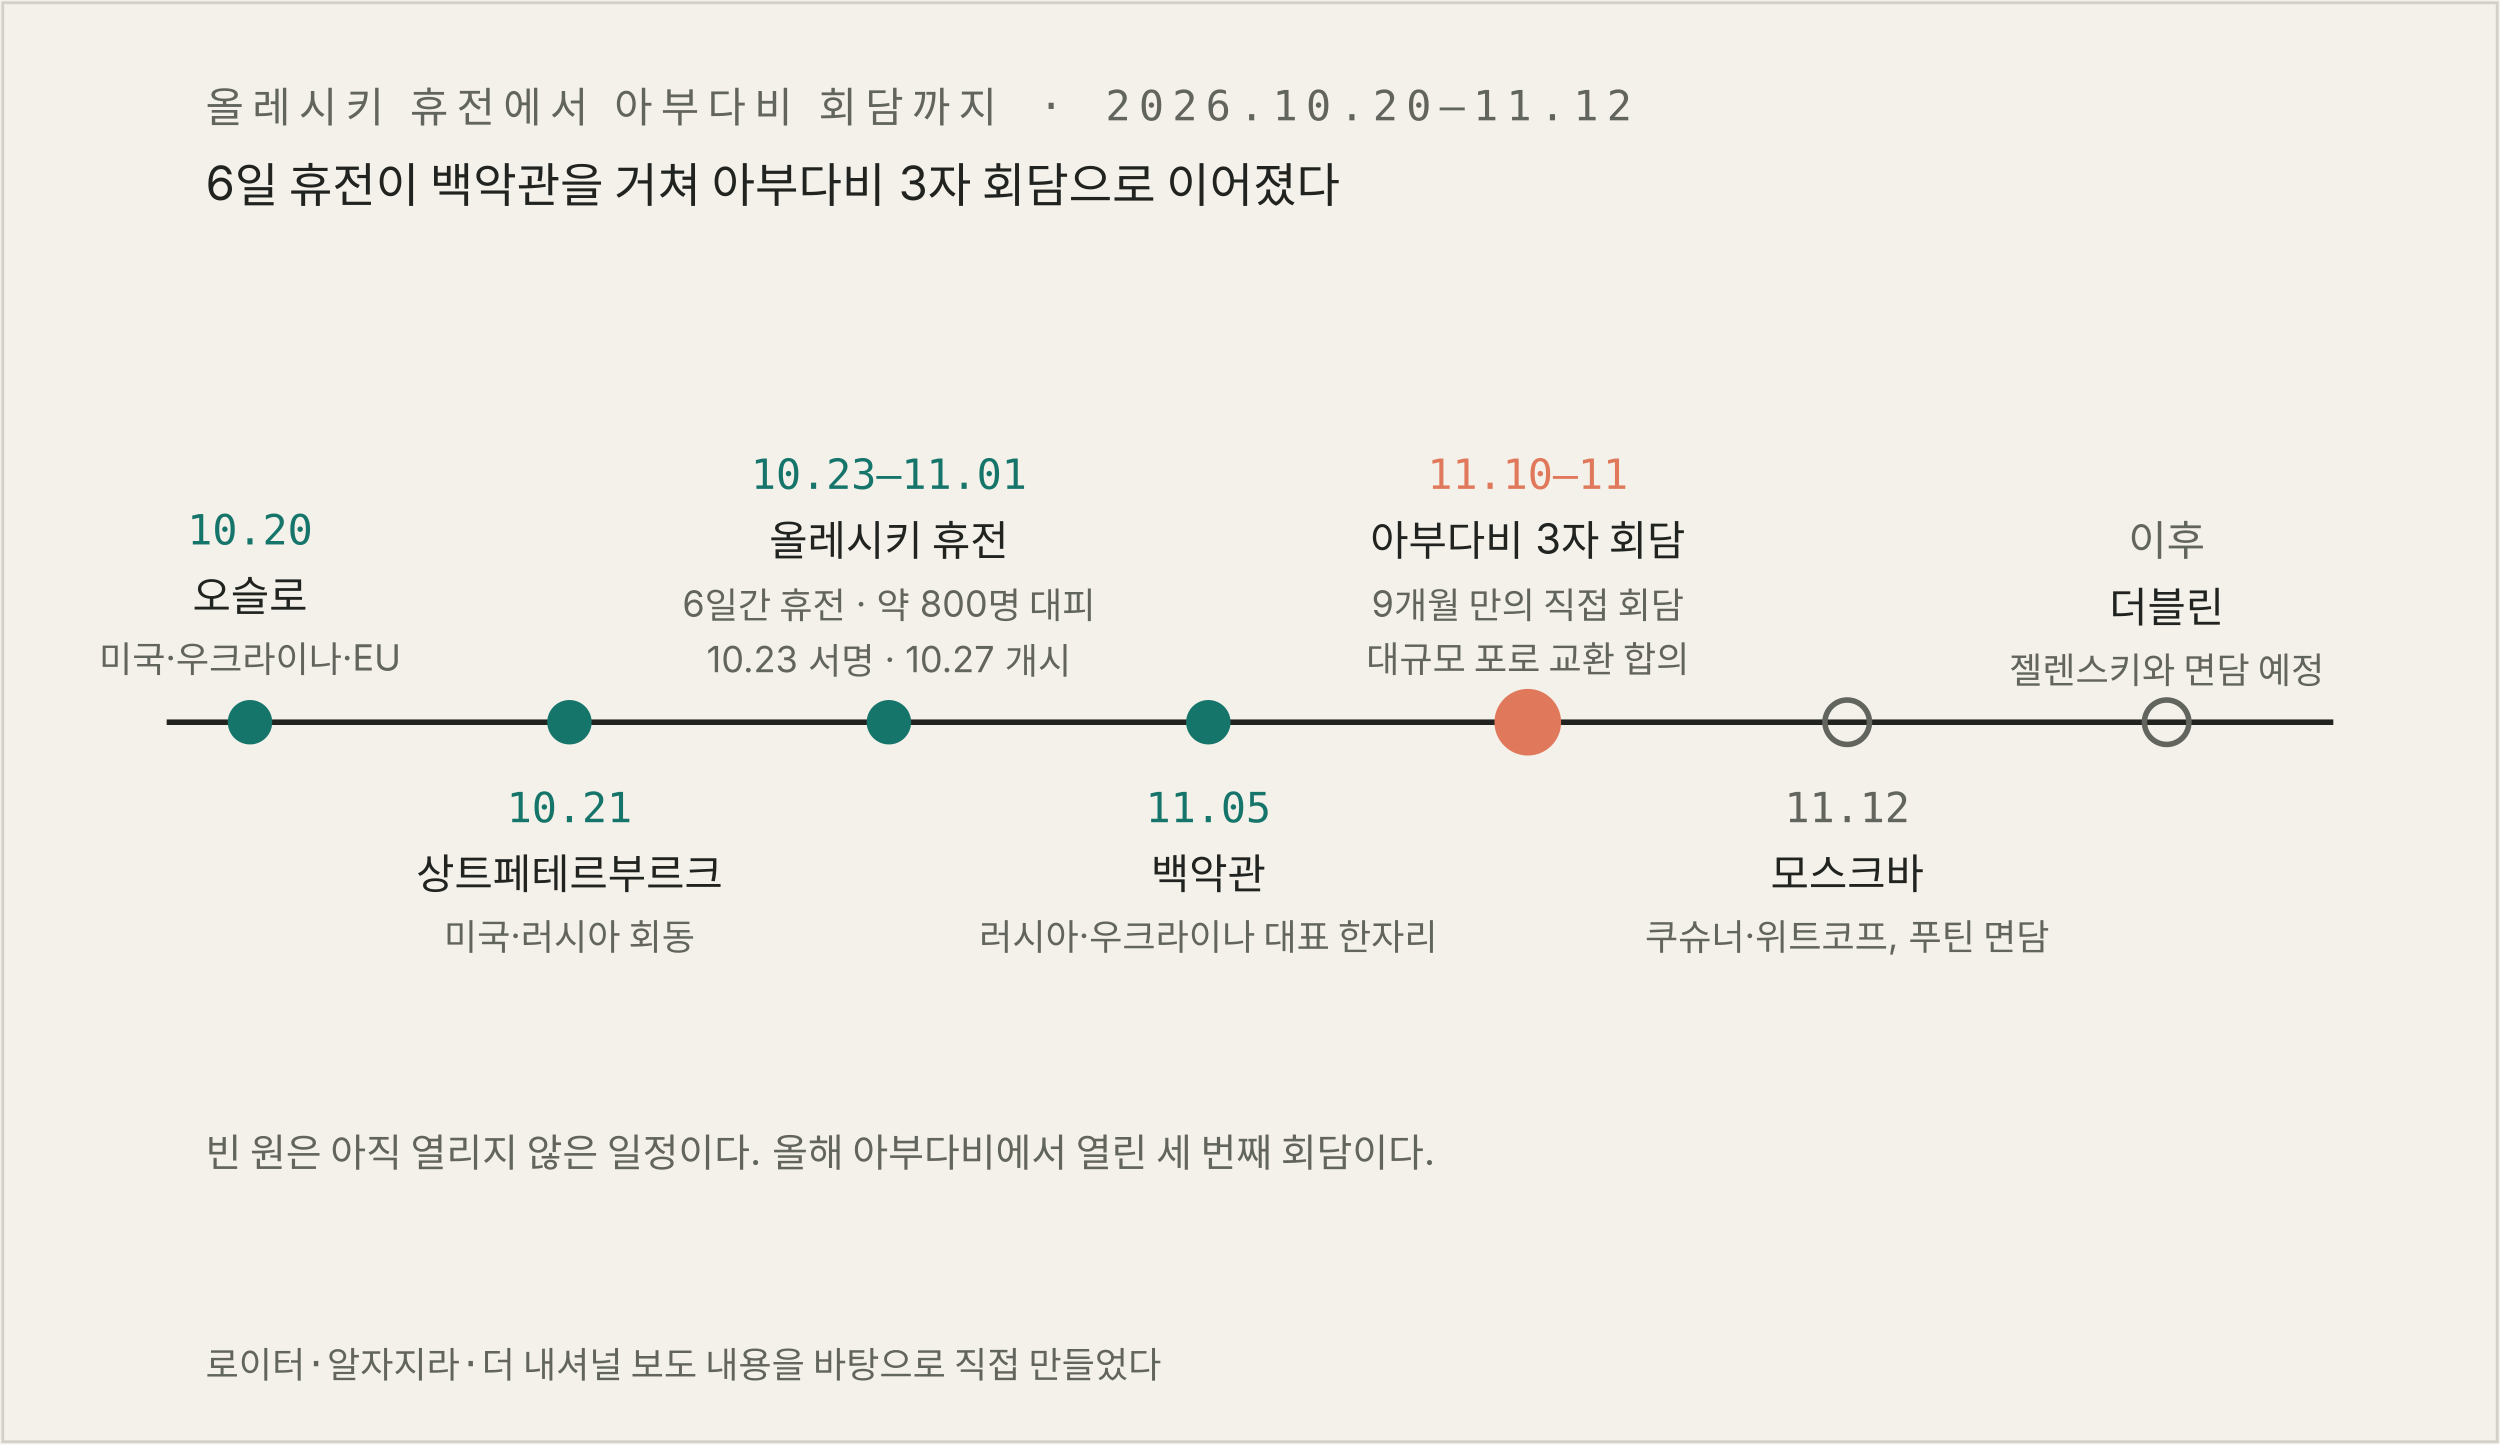
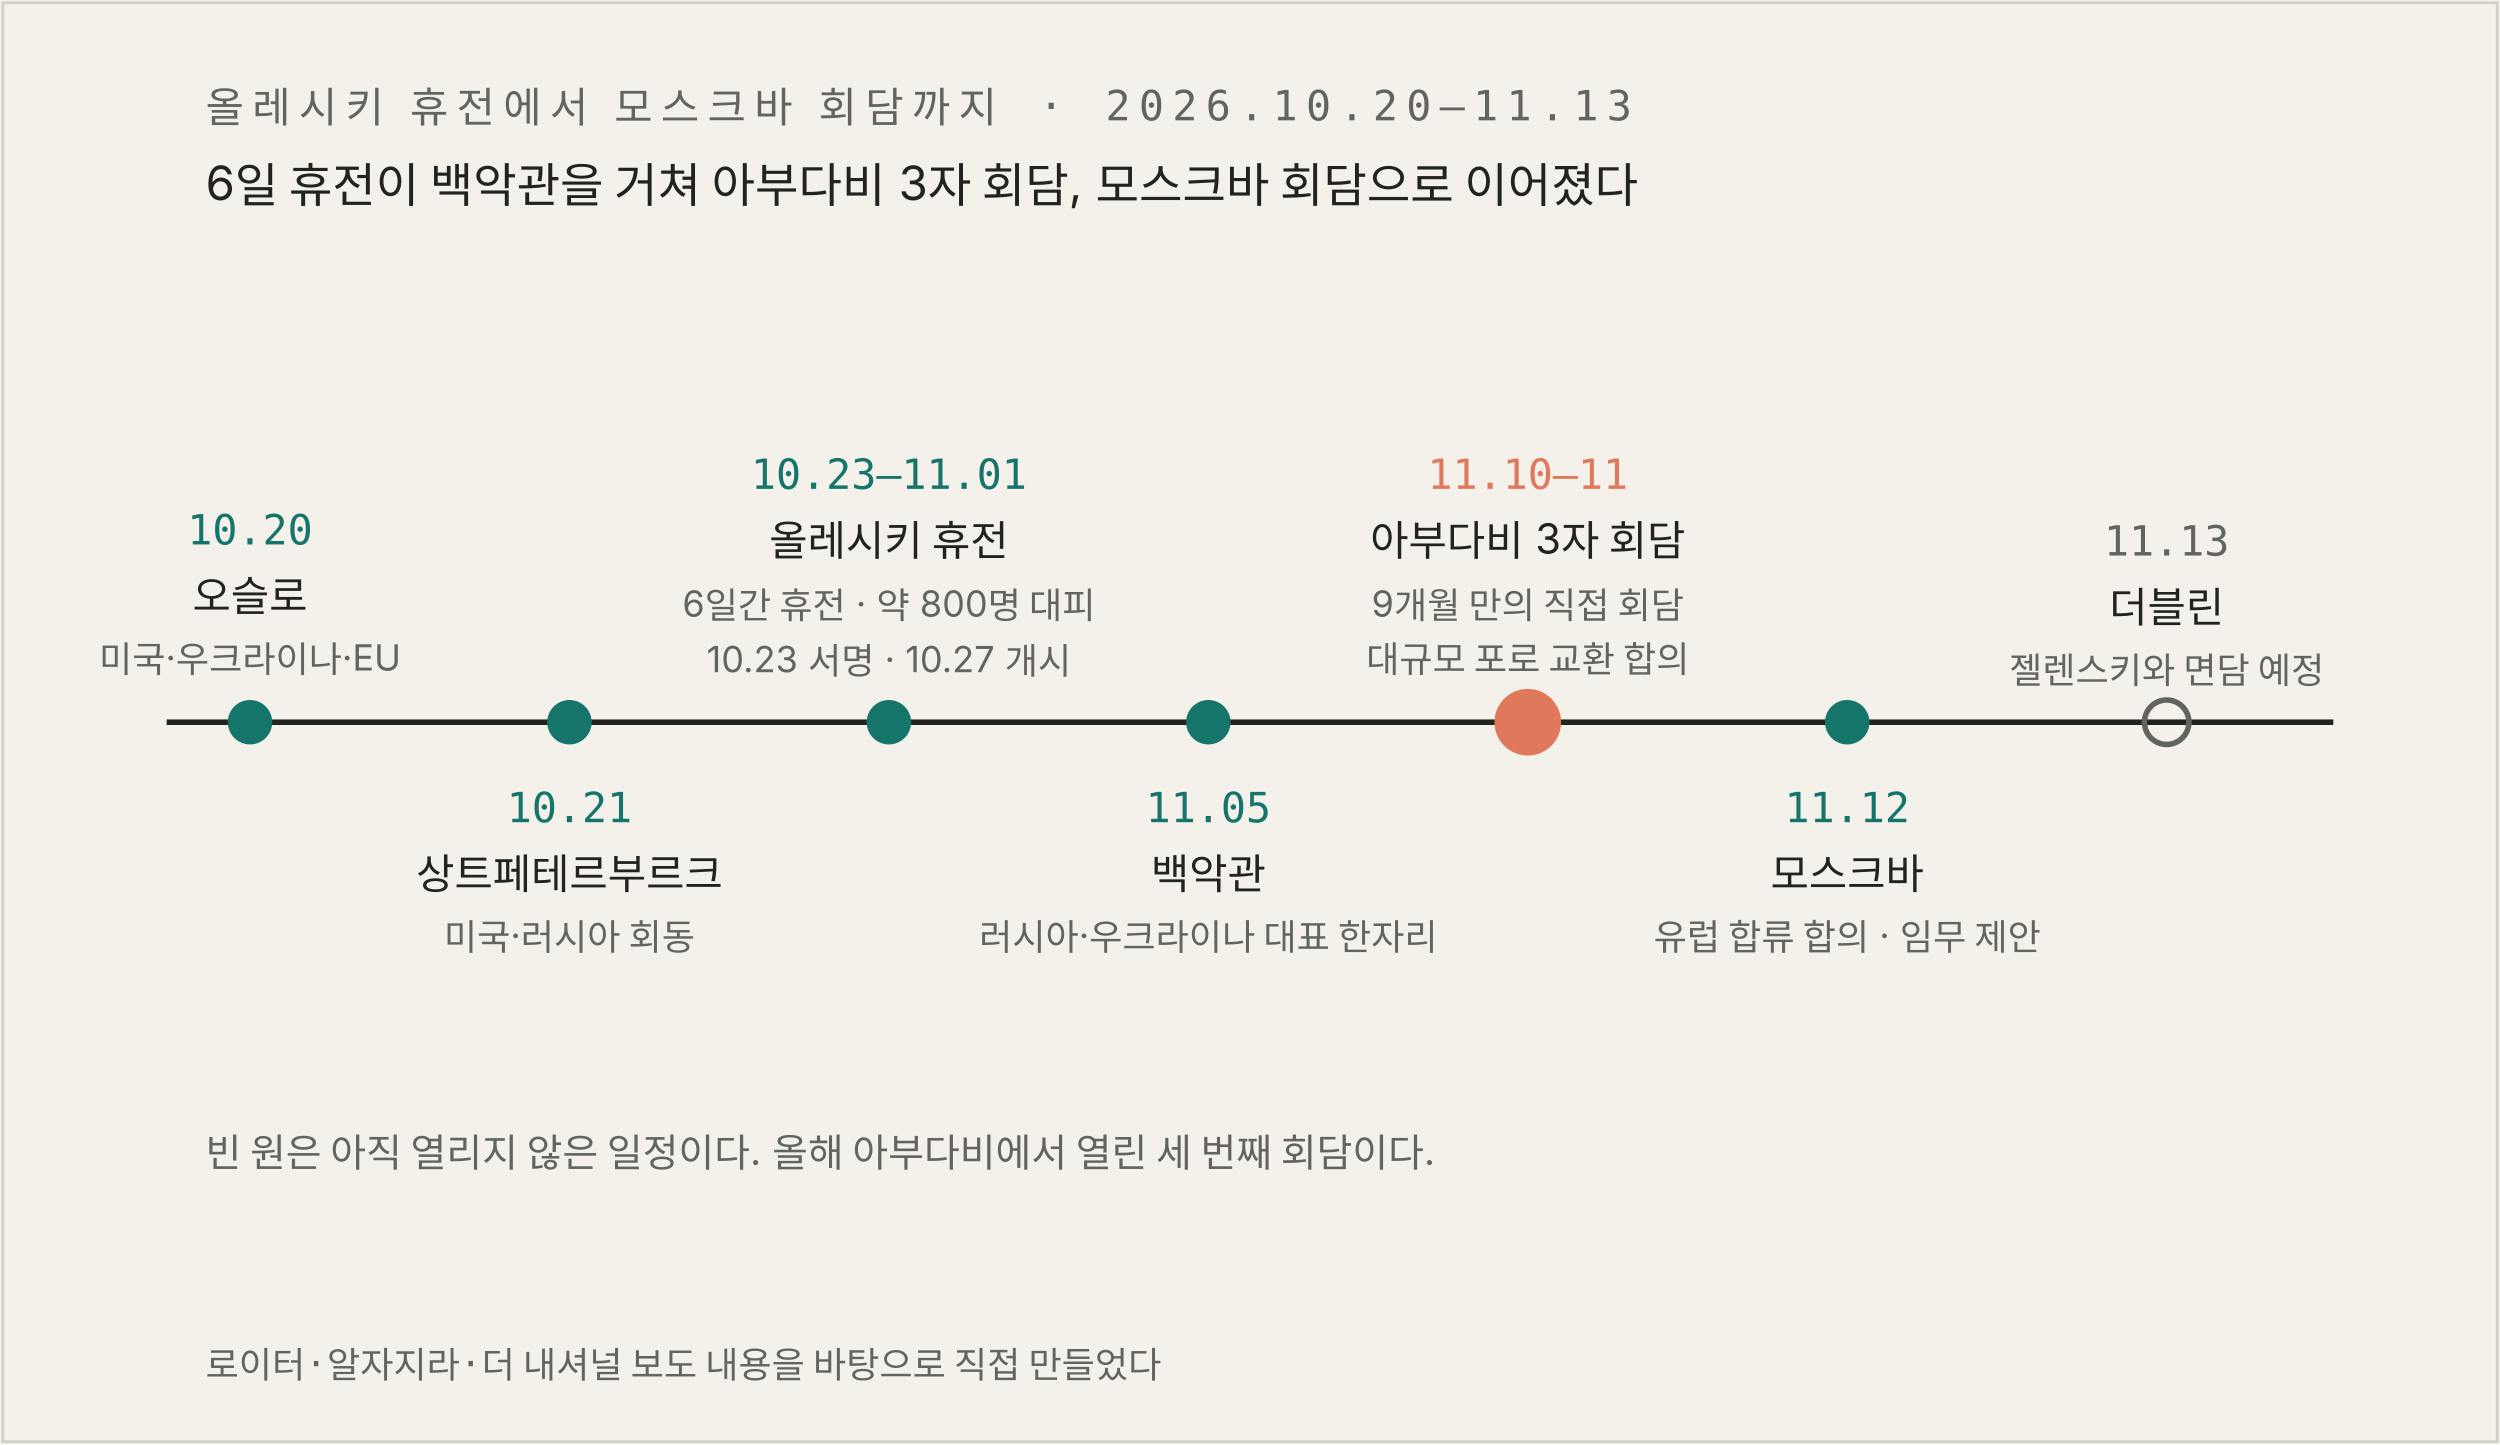
<svg xmlns="http://www.w3.org/2000/svg" viewBox="0 0 900 520" width="900" height="520" role="img">
  <rect width="900" height="520" fill="#f4f1ea" />
  <rect x="1" y="1" width="898" height="518" fill="none" stroke="rgba(32,35,31,.16)" />
-   <text x="74" y="44" font-family="'IBM Plex Mono',ui-monospace,monospace" font-size="15" letter-spacing="3" fill="#62655d">올레시키 휴전에서 아부다비 회담까지 · 2026.10.20–11.12</text>
-   <text x="74" y="72" font-family="'IBM Plex Sans KR',-apple-system,'Apple SD Gothic Neo','Malgun Gothic',sans-serif" font-size="17" fill="#20231f">6일 휴전이 백악관을 거쳐 아부다비 3자 회담으로 이어졌다</text>
+   <text x="74" y="44" font-family="'IBM Plex Mono',ui-monospace,monospace" font-size="15" letter-spacing="3" fill="#62655d">올레시키 휴전에서 모스크바 회담까지 · 2026.10.20–11.13</text>
+   <text x="74" y="72" font-family="'IBM Plex Sans KR',-apple-system,'Apple SD Gothic Neo','Malgun Gothic',sans-serif" font-size="17" fill="#20231f">6일 휴전이 백악관을 거쳐 아부다비 3자 회담, 모스크바 회담으로 이어졌다</text>
  <line x1="60" y1="260" x2="840" y2="260" stroke="#20231f" stroke-width="2" />
  <circle cx="90" cy="260" r="8" fill="#16756a" />
  <text x="90" y="196" text-anchor="middle" font-family="'IBM Plex Mono',ui-monospace,monospace" font-size="15" fill="#16756a">10.20</text>
  <text x="90" y="220" text-anchor="middle" font-family="'IBM Plex Sans KR',-apple-system,'Apple SD Gothic Neo','Malgun Gothic',sans-serif" font-size="15" fill="#20231f">오슬로</text>
  <text x="90" y="242" text-anchor="middle" font-family="'IBM Plex Sans KR',-apple-system,'Apple SD Gothic Neo','Malgun Gothic',sans-serif" font-size="13" fill="#62655d">미국·우크라이나·EU</text>
  <circle cx="205" cy="260" r="8" fill="#16756a" />
  <text x="205" y="296" text-anchor="middle" font-family="'IBM Plex Mono',ui-monospace,monospace" font-size="15" fill="#16756a">10.21</text>
  <text x="205" y="320" text-anchor="middle" font-family="'IBM Plex Sans KR',-apple-system,'Apple SD Gothic Neo','Malgun Gothic',sans-serif" font-size="15" fill="#20231f">상트페테르부르크</text>
  <text x="205" y="342" text-anchor="middle" font-family="'IBM Plex Sans KR',-apple-system,'Apple SD Gothic Neo','Malgun Gothic',sans-serif" font-size="13" fill="#62655d">미국·러시아 회동</text>
  <circle cx="320" cy="260" r="8" fill="#16756a" />
  <text x="320" y="176" text-anchor="middle" font-family="'IBM Plex Mono',ui-monospace,monospace" font-size="15" fill="#16756a">10.23–11.01</text>
  <text x="320" y="200" text-anchor="middle" font-family="'IBM Plex Sans KR',-apple-system,'Apple SD Gothic Neo','Malgun Gothic',sans-serif" font-size="15" fill="#20231f">올레시키 휴전</text>
  <text x="320" y="222" text-anchor="middle" font-family="'IBM Plex Sans KR',-apple-system,'Apple SD Gothic Neo','Malgun Gothic',sans-serif" font-size="13" fill="#62655d">6일간 휴전 · 약 800명 대피</text>
  <text x="320" y="242" text-anchor="middle" font-family="'IBM Plex Sans KR',-apple-system,'Apple SD Gothic Neo','Malgun Gothic',sans-serif" font-size="13" fill="#62655d">10.23 서명 · 10.27 개시</text>
  <circle cx="435" cy="260" r="8" fill="#16756a" />
  <text x="435" y="296" text-anchor="middle" font-family="'IBM Plex Mono',ui-monospace,monospace" font-size="15" fill="#16756a">11.05</text>
  <text x="435" y="320" text-anchor="middle" font-family="'IBM Plex Sans KR',-apple-system,'Apple SD Gothic Neo','Malgun Gothic',sans-serif" font-size="15" fill="#20231f">백악관</text>
  <text x="435" y="342" text-anchor="middle" font-family="'IBM Plex Sans KR',-apple-system,'Apple SD Gothic Neo','Malgun Gothic',sans-serif" font-size="13" fill="#62655d">러시아·우크라이나 대표 한자리</text>
  <circle cx="550" cy="260" r="12" fill="#e0795b" />
  <text x="550" y="176" text-anchor="middle" font-family="'IBM Plex Mono',ui-monospace,monospace" font-size="15" fill="#e0795b">11.10–11</text>
  <text x="550" y="200" text-anchor="middle" font-family="'IBM Plex Sans KR',-apple-system,'Apple SD Gothic Neo','Malgun Gothic',sans-serif" font-size="15" fill="#20231f">아부다비 3자 회담</text>
  <text x="550" y="222" text-anchor="middle" font-family="'IBM Plex Sans KR',-apple-system,'Apple SD Gothic Neo','Malgun Gothic',sans-serif" font-size="13" fill="#62655d">9개월 만의 직접 회담</text>
  <text x="550" y="242" text-anchor="middle" font-family="'IBM Plex Sans KR',-apple-system,'Apple SD Gothic Neo','Malgun Gothic',sans-serif" font-size="13" fill="#62655d">대규모 포로 교환 합의</text>
-   <circle cx="665" cy="260" r="8" fill="none" stroke="#62655d" stroke-width="2" />
-   <text x="665" y="296" text-anchor="middle" font-family="'IBM Plex Mono',ui-monospace,monospace" font-size="15" fill="#62655d">11.12</text>
+   <circle cx="665" cy="260" r="8" fill="#16756a" />
+   <text x="665" y="296" text-anchor="middle" font-family="'IBM Plex Mono',ui-monospace,monospace" font-size="15" fill="#16756a">11.12</text>
  <text x="665" y="320" text-anchor="middle" font-family="'IBM Plex Sans KR',-apple-system,'Apple SD Gothic Neo','Malgun Gothic',sans-serif" font-size="15" fill="#20231f">모스크바</text>
-   <text x="665" y="342" text-anchor="middle" font-family="'IBM Plex Sans KR',-apple-system,'Apple SD Gothic Neo','Malgun Gothic',sans-serif" font-size="13" fill="#62655d">쿠슈너·위트코프, 푸틴 면담</text>
+   <text x="665" y="342" text-anchor="middle" font-family="'IBM Plex Sans KR',-apple-system,'Apple SD Gothic Neo','Malgun Gothic',sans-serif" font-size="13" fill="#62655d">유럽 합류 합의 · 임무 제안</text>
  <circle cx="780" cy="260" r="8" fill="none" stroke="#62655d" stroke-width="2" />
-   <text x="780" y="200" text-anchor="middle" font-family="'IBM Plex Mono',ui-monospace,monospace" font-size="15" fill="#62655d">이후</text>
+   <text x="780" y="200" text-anchor="middle" font-family="'IBM Plex Mono',ui-monospace,monospace" font-size="15" fill="#62655d">11.13</text>
  <text x="780" y="224" text-anchor="middle" font-family="'IBM Plex Sans KR',-apple-system,'Apple SD Gothic Neo','Malgun Gothic',sans-serif" font-size="15" fill="#20231f">더블린</text>
  <text x="780" y="246" text-anchor="middle" font-family="'IBM Plex Sans KR',-apple-system,'Apple SD Gothic Neo','Malgun Gothic',sans-serif" font-size="13" fill="#62655d">젤렌스키와 면담 예정</text>
  <text x="74" y="420" font-family="'IBM Plex Sans KR',-apple-system,'Apple SD Gothic Neo','Malgun Gothic',sans-serif" font-size="14" fill="#62655d">빈 원은 아직 열리지 않은 일정이다. 올해 아부다비에서 열린 세 번째 회담이다.</text>
  <text x="74" y="496" font-family="'IBM Plex Mono',ui-monospace,monospace" font-size="13" fill="#62655d">로이터·알자지라·더 내셔널 보도 내용을 바탕으로 직접 만들었다</text>
</svg>
